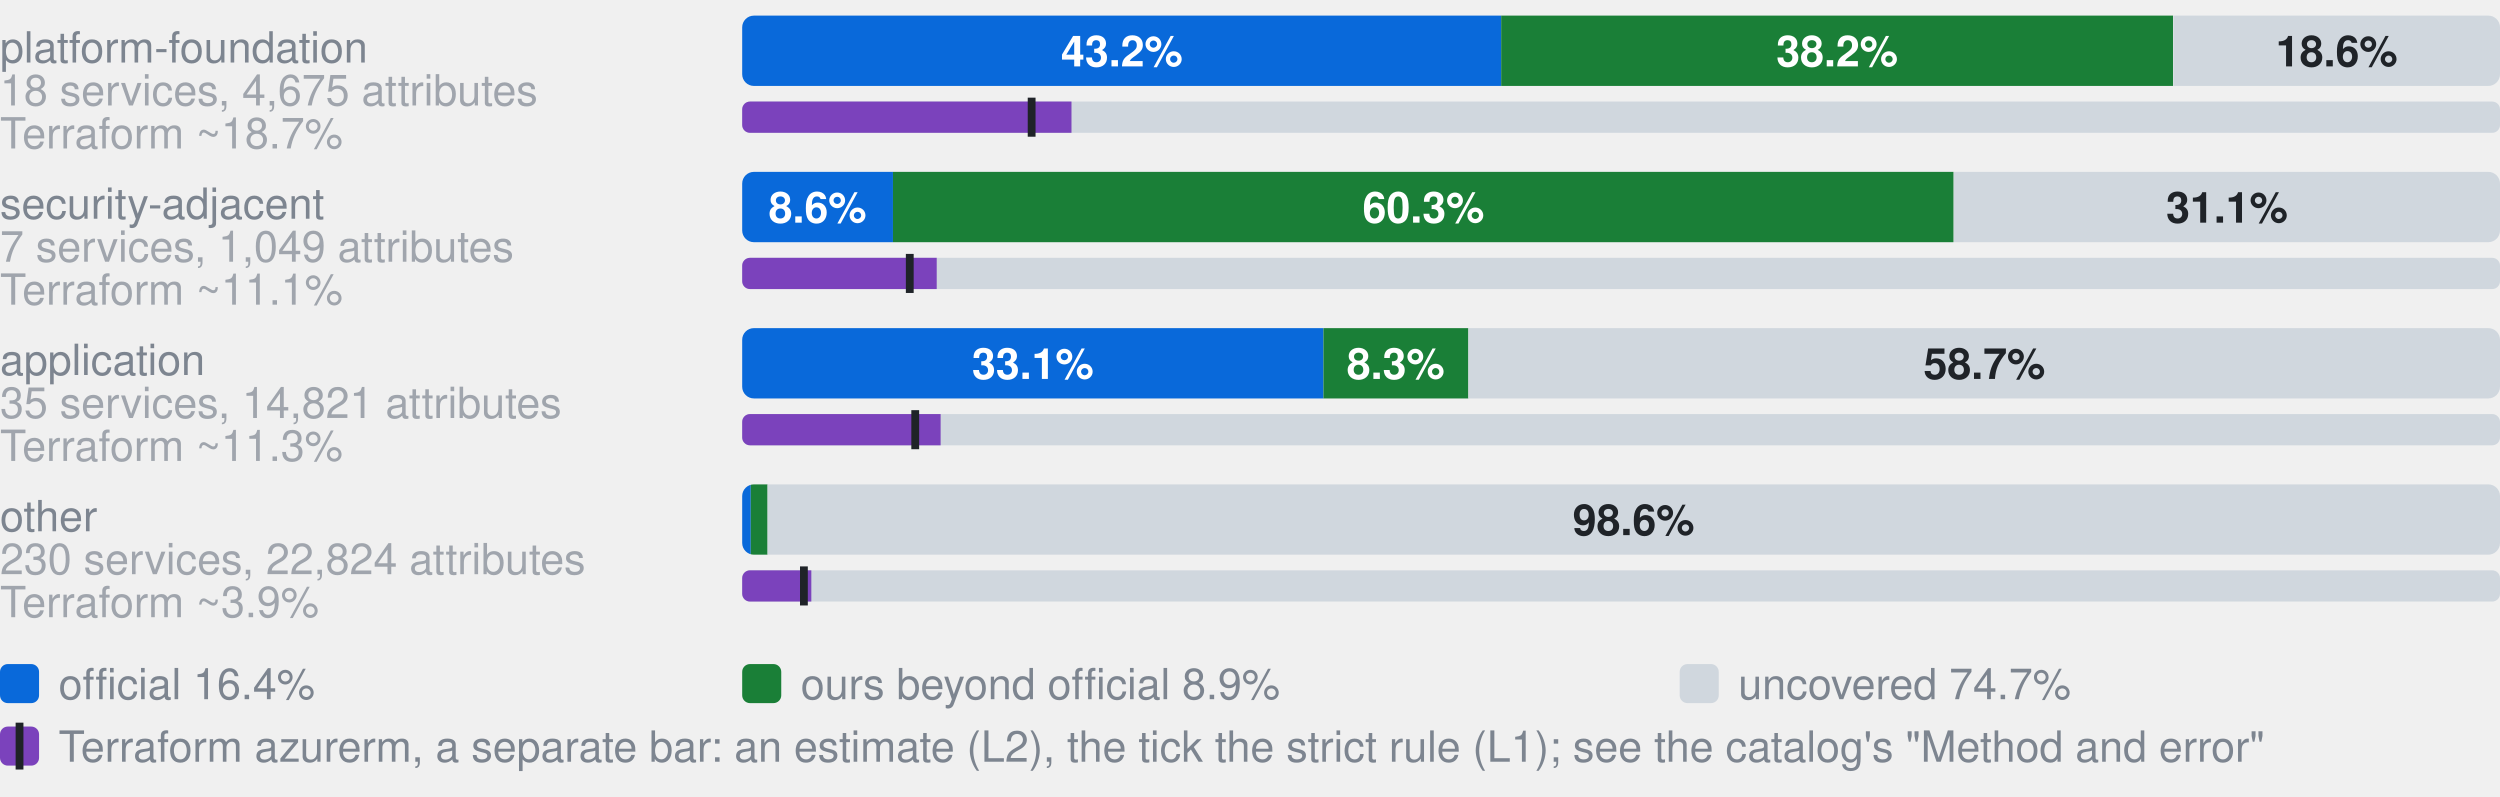
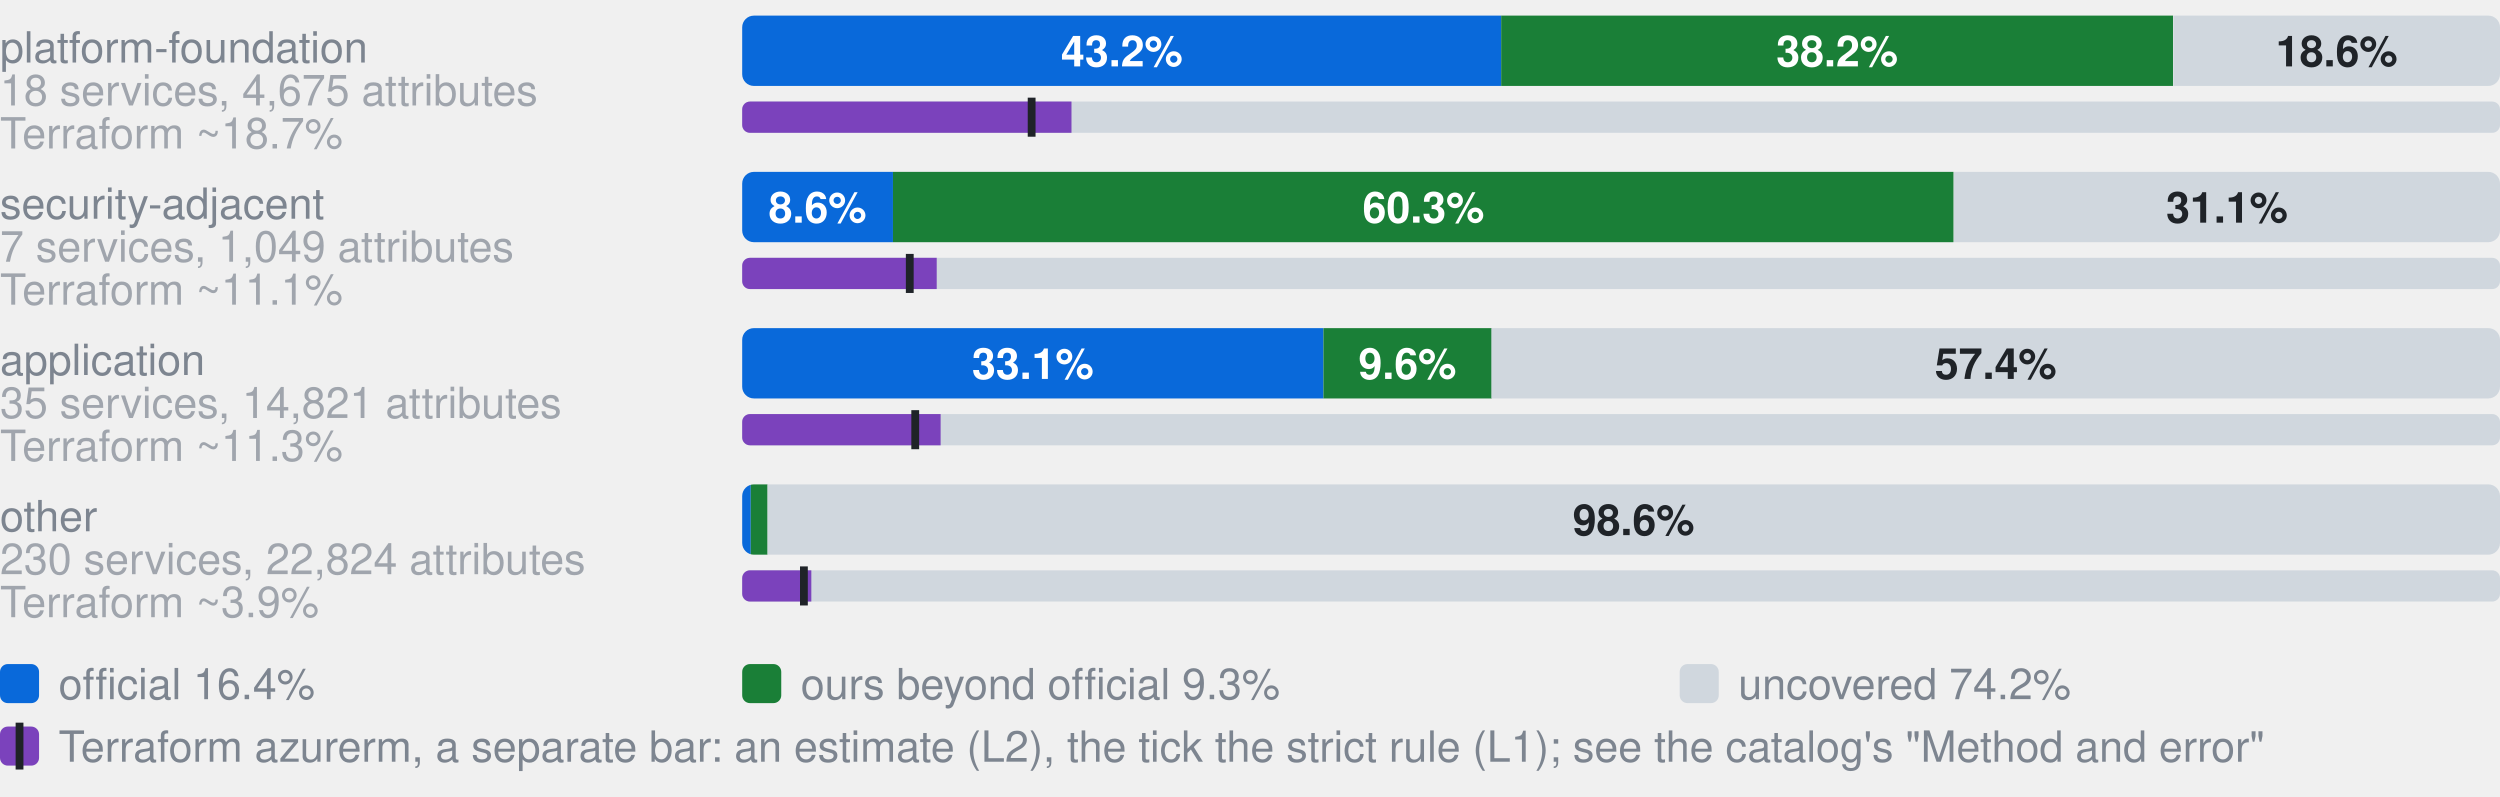
- <svg xmlns="http://www.w3.org/2000/svg" width="640" height="204" viewBox="0 0 640 204" role="img" aria-label="Coverage by category. platform-foundation, 18 services, 4,675 attributes: 43.2% official, 38.2% ours beyond official, 18.6% uncovered, of 4675 attributes; Terraform azurerm, an estimate: 18.7% (L2), 16.5% by the strict rule (L1); security-adjacent, 7 services, 1,049 attributes: 8.6% official, 60.3% ours beyond official, 31.1% uncovered, of 1049 attributes; Terraform azurerm, an estimate: 11.1% (L2), 9.5% by the strict rule (L1); application, 35 services, 14,821 attributes: 33.1% official, 8.3% ours beyond official, 58.7% uncovered, of 14821 attributes; Terraform azurerm, an estimate: 11.3% (L2), 9.8% by the strict rule (L1); other, 230 services, 22,824 attributes: 0.5% official, 1.0% ours beyond official, 98.6% uncovered, of 22824 attributes; Terraform azurerm, an estimate: 3.9% (L2), 3.5% by the strict rule (L1)">
+ <svg xmlns="http://www.w3.org/2000/svg" width="640" height="204" viewBox="0 0 640 204" role="img" aria-label="Coverage by category. platform-foundation, 18 services, 4,675 attributes: 43.2% official, 38.2% ours beyond official, 18.6% uncovered, of 4675 attributes; Terraform azurerm, an estimate: 18.7% (L2), 16.5% by the strict rule (L1); security-adjacent, 7 services, 1,049 attributes: 8.6% official, 60.3% ours beyond official, 31.1% uncovered, of 1049 attributes; Terraform azurerm, an estimate: 11.1% (L2), 9.5% by the strict rule (L1); application, 35 services, 14,821 attributes: 33.1% official, 9.6% ours beyond official, 57.4% uncovered, of 14821 attributes; Terraform azurerm, an estimate: 11.3% (L2), 9.8% by the strict rule (L1); other, 230 services, 22,824 attributes: 0.5% official, 1.0% ours beyond official, 98.6% uncovered, of 22824 attributes; Terraform azurerm, an estimate: 3.9% (L2), 3.5% by the strict rule (L1)">
  <style>text{font-family:-apple-system,BlinkMacSystemFont,"Segoe UI",Helvetica,Arial,sans-serif}.s{font-size:11px;font-weight:600}.t{font-size:11px;fill:#7d8590}.h{font-size:12px;font-weight:600;fill:#7d8590}</style>
  <text x="0" y="16.0" class="t">platform-foundation</text>
  <text x="0" y="27.0" class="t" opacity="0.7">18 services, 4,675 attributes</text>
  <clipPath id="g0">
    <rect x="190.0" y="4.0" width="450.0" height="18.0" rx="3" />
  </clipPath>
  <g clip-path="url(#g0)">
    <rect x="190.0" y="4.0" width="194.3" height="18.0" fill="#0969da" />
    <rect x="384.3" y="4.0" width="172.0" height="18.0" fill="#1a7f37" />
    <rect x="556.4" y="4.0" width="83.6" height="18.0" fill="#d0d7de" />
  </g>
  <text x="287.2" y="17.0" text-anchor="middle" fill="#fff" class="s">43.2%</text>
  <text x="470.3" y="17.0" text-anchor="middle" fill="#fff" class="s">38.2%</text>
  <text x="598.2" y="17.0" text-anchor="middle" fill="#1f2328" class="s">18.6%</text>
  <text x="0" y="38.0" class="t" opacity="0.7">Terraform ~18.7%</text>
  <clipPath id="t0">
    <rect x="190.0" y="26.0" width="450.0" height="8.0" rx="2" />
  </clipPath>
  <g clip-path="url(#t0)">
    <rect x="190.0" y="26.0" width="450.0" height="8.0" fill="#d0d7de" />
    <rect x="190.0" y="26.0" width="84.3" height="8.0" fill="#7b42bc" />
  </g>
  <rect x="263.1" y="25.0" width="2" height="10.0" fill="#1f2328" />
  <text x="0" y="56.0" class="t">security-adjacent</text>
  <text x="0" y="67.0" class="t" opacity="0.7">7 services, 1,049 attributes</text>
  <clipPath id="g1">
    <rect x="190.0" y="44.0" width="450.0" height="18.0" rx="3" />
  </clipPath>
  <g clip-path="url(#g1)">
    <rect x="190.0" y="44.0" width="38.6" height="18.0" fill="#0969da" />
    <rect x="228.6" y="44.0" width="271.5" height="18.0" fill="#1a7f37" />
    <rect x="500.2" y="44.0" width="139.8" height="18.0" fill="#d0d7de" />
  </g>
  <text x="209.3" y="57.0" text-anchor="middle" fill="#fff" class="s">8.6%</text>
  <text x="364.4" y="57.0" text-anchor="middle" fill="#fff" class="s">60.3%</text>
  <text x="570.1" y="57.0" text-anchor="middle" fill="#1f2328" class="s">31.1%</text>
  <text x="0" y="78.0" class="t" opacity="0.7">Terraform ~11.1%</text>
  <clipPath id="t1">
    <rect x="190.0" y="66.0" width="450.0" height="8.0" rx="2" />
  </clipPath>
  <g clip-path="url(#t1)">
    <rect x="190.0" y="66.0" width="450.0" height="8.0" fill="#d0d7de" />
    <rect x="190.0" y="66.0" width="49.8" height="8.0" fill="#7b42bc" />
  </g>
  <rect x="231.9" y="65.0" width="2" height="10.0" fill="#1f2328" />
  <text x="0" y="96.0" class="t">application</text>
  <text x="0" y="107.0" class="t" opacity="0.7">35 services, 14,821 attributes</text>
  <clipPath id="g2">
    <rect x="190.0" y="84.0" width="450.0" height="18.0" rx="3" />
  </clipPath>
  <g clip-path="url(#g2)">
    <rect x="190.0" y="84.0" width="148.8" height="18.0" fill="#0969da" />
-     <rect x="338.8" y="84.0" width="37.1" height="18.0" fill="#1a7f37" />
-     <rect x="375.9" y="84.0" width="264.1" height="18.0" fill="#d0d7de" />
+     <rect x="338.8" y="84.0" width="43.1" height="18.0" fill="#1a7f37" />
+     <rect x="381.8" y="84.0" width="258.2" height="18.0" fill="#d0d7de" />
  </g>
  <text x="264.4" y="97.0" text-anchor="middle" fill="#fff" class="s">33.1%</text>
-   <text x="357.3" y="97.0" text-anchor="middle" fill="#fff" class="s">8.3%</text>
-   <text x="508.0" y="97.0" text-anchor="middle" fill="#1f2328" class="s">58.7%</text>
+   <text x="360.3" y="97.0" text-anchor="middle" fill="#fff" class="s">9.6%</text>
+   <text x="510.9" y="97.0" text-anchor="middle" fill="#1f2328" class="s">57.4%</text>
  <text x="0" y="118.0" class="t" opacity="0.7">Terraform ~11.3%</text>
  <clipPath id="t2">
    <rect x="190.0" y="106.0" width="450.0" height="8.0" rx="2" />
  </clipPath>
  <g clip-path="url(#t2)">
    <rect x="190.0" y="106.0" width="450.0" height="8.0" fill="#d0d7de" />
    <rect x="190.0" y="106.0" width="50.8" height="8.0" fill="#7b42bc" />
  </g>
  <rect x="233.3" y="105.0" width="2" height="10.0" fill="#1f2328" />
  <text x="0" y="136.0" class="t">other</text>
  <text x="0" y="147.0" class="t" opacity="0.7">230 services, 22,824 attributes</text>
  <clipPath id="g3">
    <rect x="190.0" y="124.0" width="450.0" height="18.0" rx="3" />
  </clipPath>
  <g clip-path="url(#g3)">
    <rect x="190.0" y="124.0" width="2.2" height="18.0" fill="#0969da" />
    <rect x="192.2" y="124.0" width="4.3" height="18.0" fill="#1a7f37" />
    <rect x="196.5" y="124.0" width="443.5" height="18.0" fill="#d0d7de" />
  </g>
  <text x="418.2" y="137.0" text-anchor="middle" fill="#1f2328" class="s">98.6%</text>
  <text x="0" y="158.0" class="t" opacity="0.7">Terraform ~3.9%</text>
  <clipPath id="t3">
    <rect x="190.0" y="146.0" width="450.0" height="8.0" rx="2" />
  </clipPath>
  <g clip-path="url(#t3)">
    <rect x="190.0" y="146.0" width="450.0" height="8.0" fill="#d0d7de" />
    <rect x="190.0" y="146.0" width="17.7" height="8.0" fill="#7b42bc" />
  </g>
  <rect x="204.8" y="145.0" width="2" height="10.0" fill="#1f2328" />
  <rect x="0" y="170" width="10" height="10" rx="2" fill="#0969da" />
  <text x="15" y="179" class="t">official 16.4%</text>
  <rect x="190" y="170" width="10" height="10" rx="2" fill="#1a7f37" />
-   <text x="205" y="179" class="t">ours beyond official 8.9%</text>
+   <text x="205" y="179" class="t">ours beyond official 9.3%</text>
  <rect x="430" y="170" width="10" height="10" rx="2" fill="#d0d7de" />
-   <text x="445" y="179" class="t">uncovered 74.7%</text>
+   <text x="445" y="179" class="t">uncovered 74.2%</text>
  <rect x="0" y="186" width="10" height="10" rx="2" fill="#7b42bc" />
  <rect x="4" y="185" width="2" height="12" fill="#1f2328" />
  <text x="15" y="195" class="t">Terraform azurerm, a separate bar: an estimate (L2), the tick the strict rule (L1); see the catalog's "Method and error"</text>
</svg>
